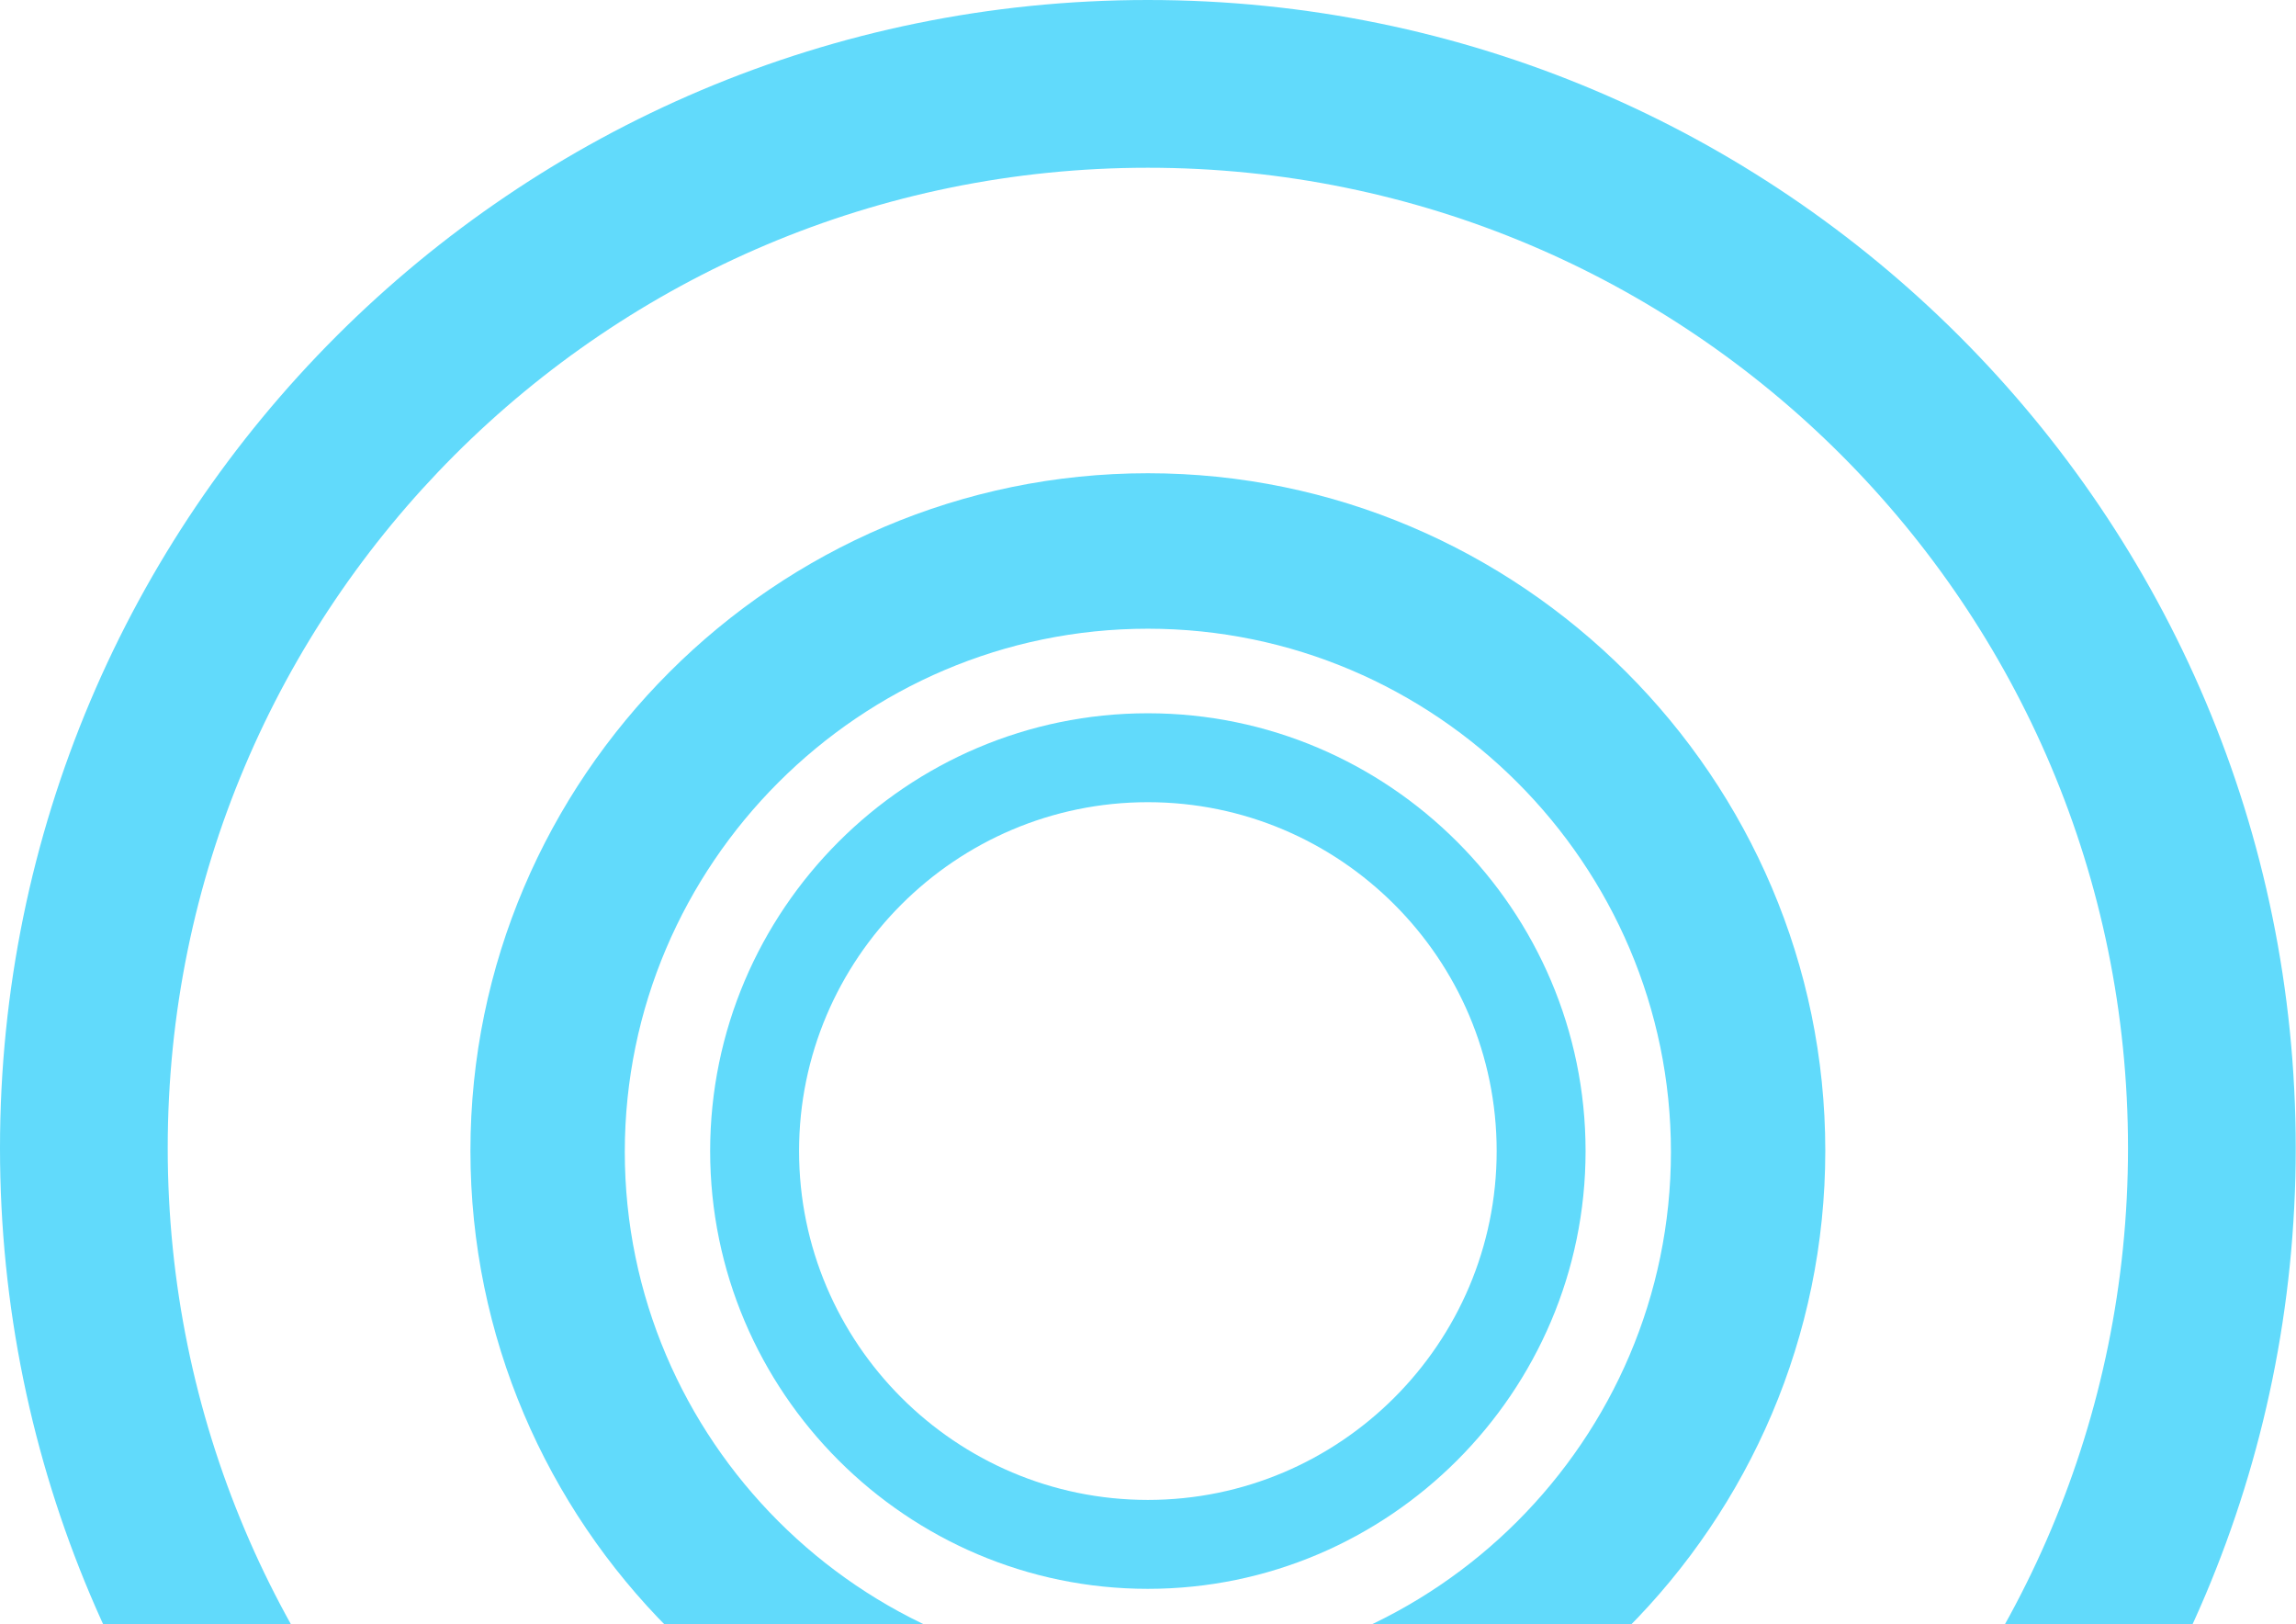
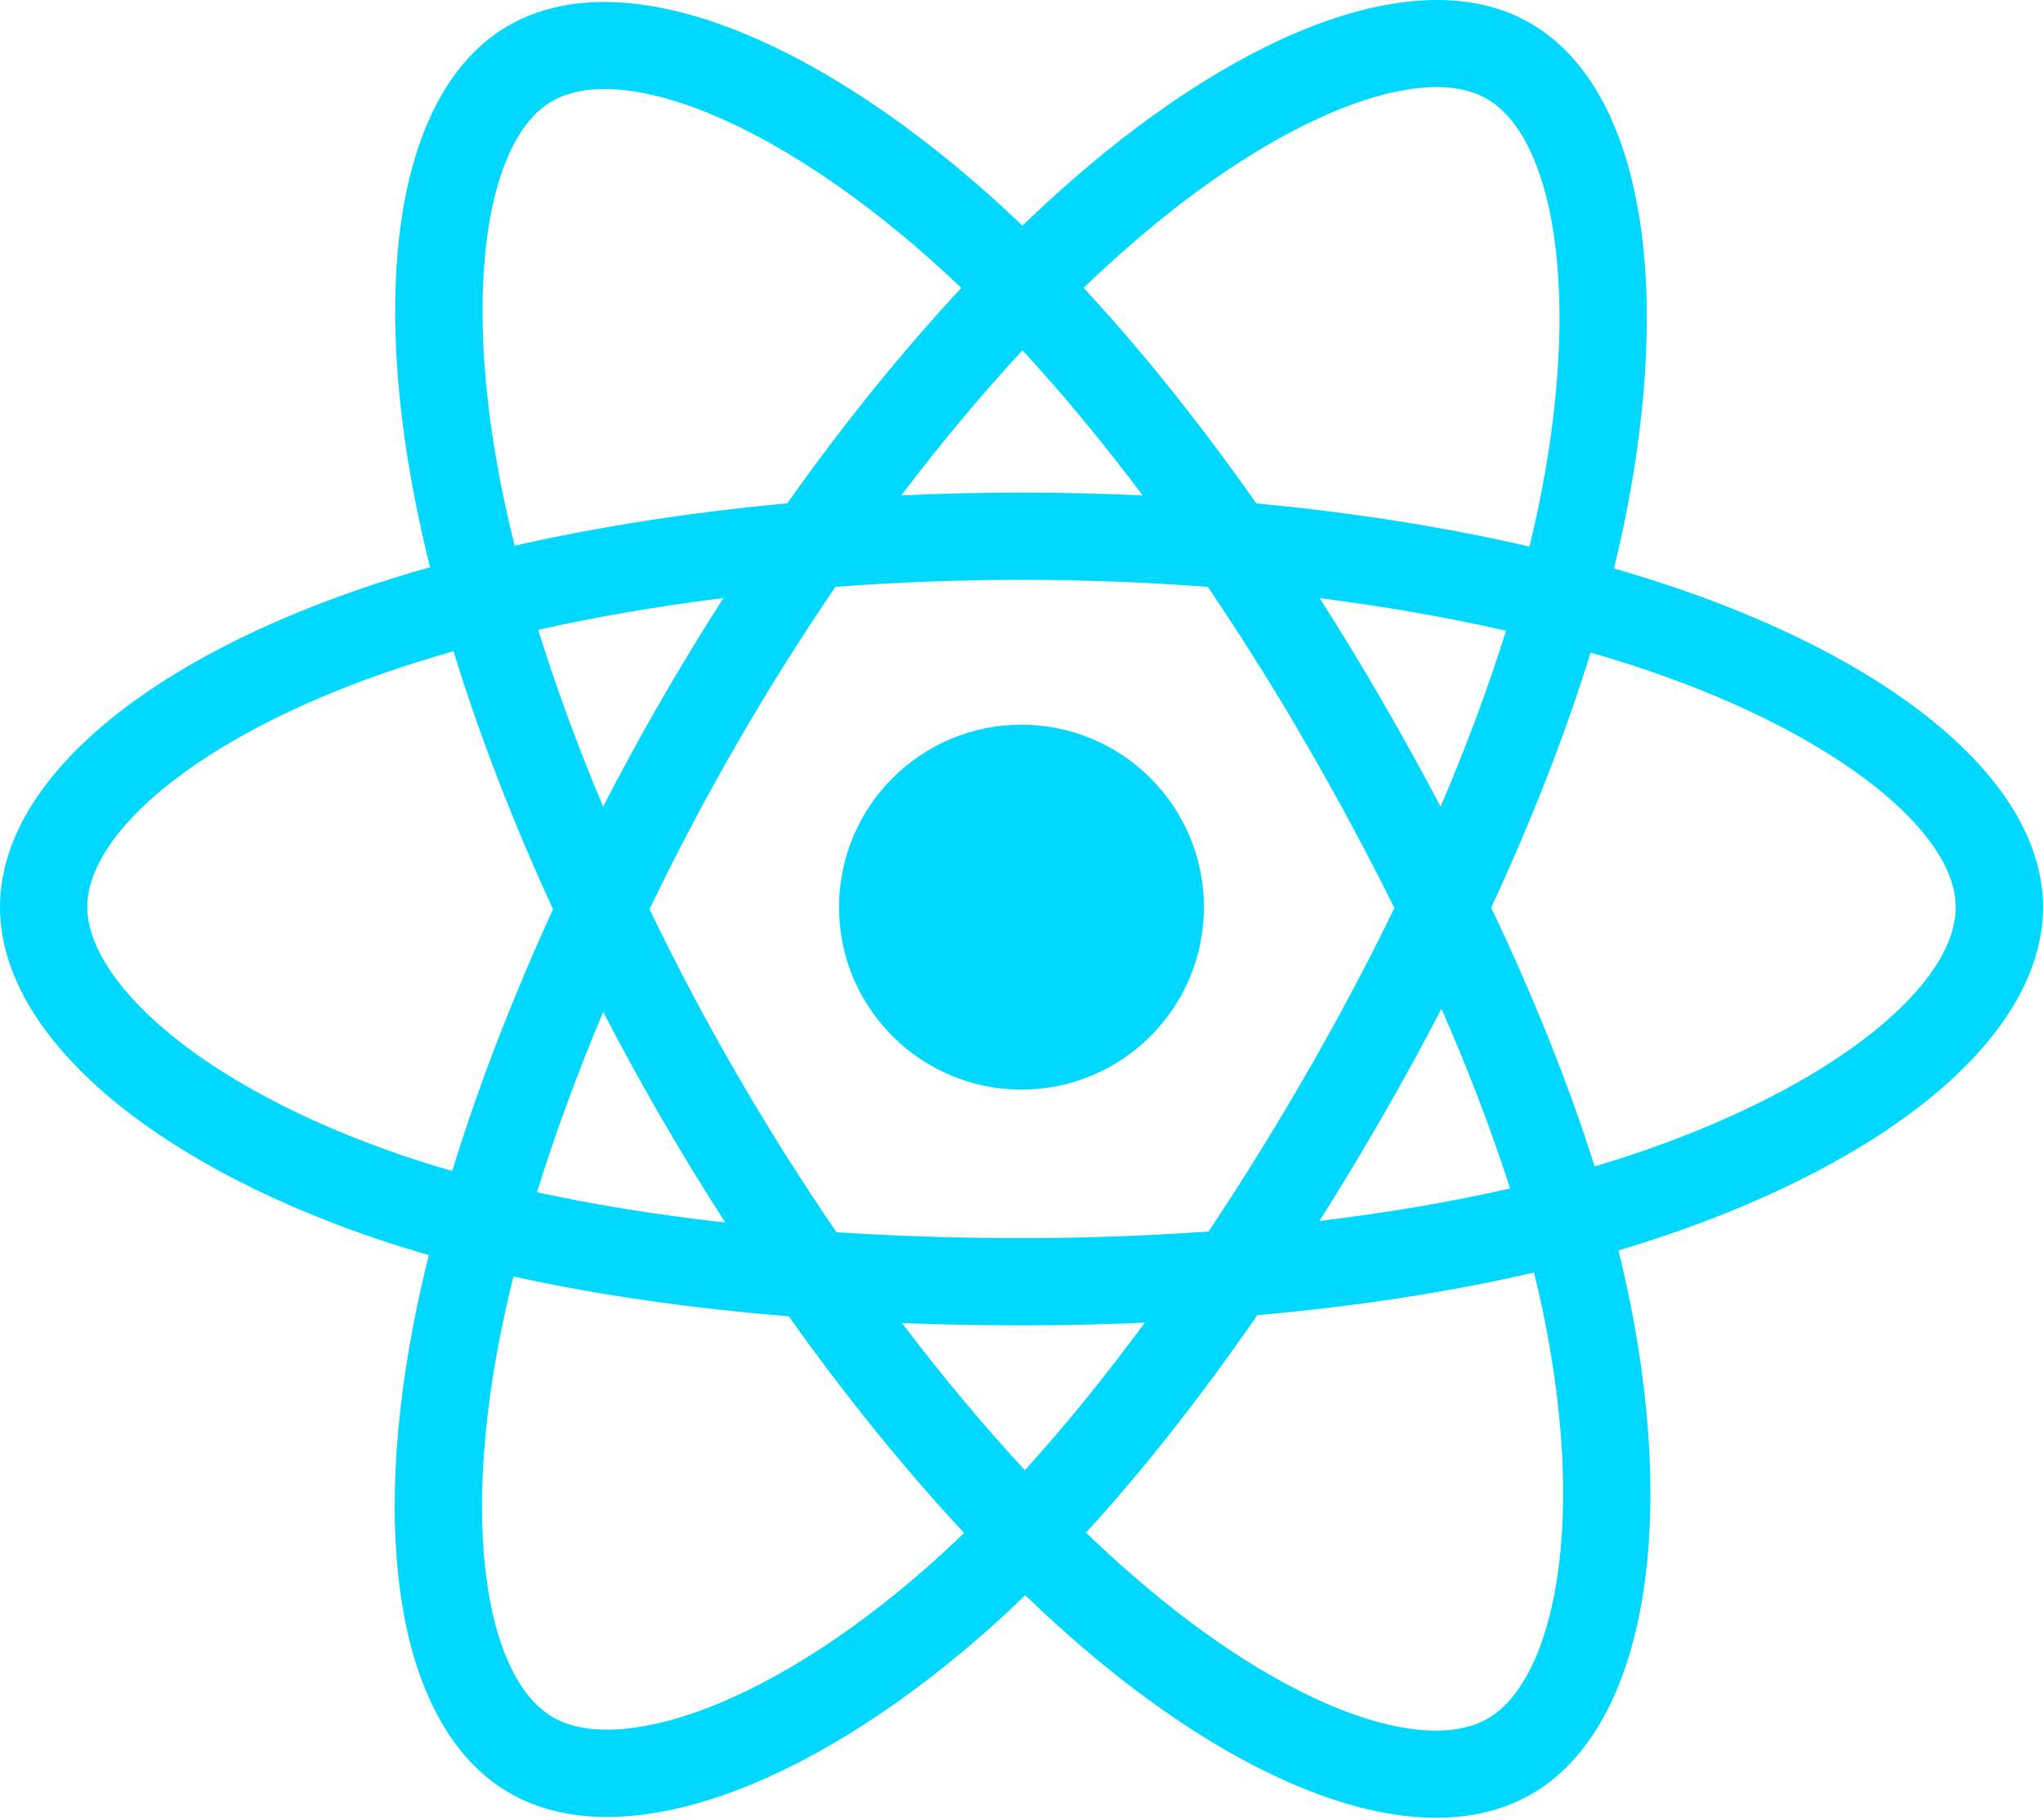
- <svg xmlns="http://www.w3.org/2000/svg" viewBox="0 0 841.9 595.3">
-   <g fill="#61DAFB">
-     <path d="M420.9 0C188.5 0 0 188.5 0 420.9s188.5 420.9 420.9 420.9 420.9-188.5 420.9-420.9S653.3 0 420.9 0zm0 780.3c-198.6 0-359.4-161-359.4-359.4S222.3 61.5 420.9 61.5 780.3 222.3 780.3 420.9 619.5 780.3 420.9 780.3z" />
-     <path d="M420.9 173.5c-136.7 0-248.4 111.7-248.4 248.4s111.7 248.4 248.4 248.4 248.4-111.7 248.4-248.4-111.7-248.4-248.4-248.4zm0 440.6c-105.5 0-191.8-86.3-191.8-191.8s86.3-191.8 191.8-191.8 191.8 86.3 191.8 191.8-86.3 191.8-191.8 191.8z" />
-     <path d="M420.9 261.5c-88.4 0-160.5 72.1-160.5 160.5s72.1 160.5 160.5 160.5 160.5-72.1 160.5-160.5-72.1-160.5-160.5-160.5zm0 288.4c-70.5 0-127.9-57.4-127.9-127.9s57.4-127.9 127.9-127.9 127.9 57.4 127.9 127.9-57.4 127.9-127.9 127.9z" />
-   </g>
+ <svg xmlns="http://www.w3.org/2000/svg" aria-hidden="true" role="img" class="iconify iconify--logos" width="35.93" height="32" preserveAspectRatio="xMidYMid meet" viewBox="0 0 256 228">
+   <path fill="#00D8FF" d="M210.483 73.824a171.49 171.49 0 0 0-8.24-2.597c.465-1.9.893-3.777 1.273-5.621c6.238-30.281 2.16-54.676-11.769-62.708c-13.355-7.7-35.196.329-57.254 19.526a171.23 171.23 0 0 0-6.375 5.848a155.866 155.866 0 0 0-4.241-3.917C100.759 3.829 77.587-4.822 63.673 3.233C50.33 10.957 46.379 33.89 51.995 62.588a170.974 170.974 0 0 0 1.892 8.48c-3.28.932-6.445 1.924-9.474 2.98C17.309 83.498 0 98.307 0 113.668c0 15.865 18.582 31.778 46.812 41.427a145.52 145.52 0 0 0 6.921 2.165a167.467 167.467 0 0 0-2.01 9.138c-5.354 28.2-1.173 50.591 12.134 58.266c13.744 7.926 36.812-.22 59.273-19.855a145.567 145.567 0 0 0 5.342-4.923a168.064 168.064 0 0 0 6.92 6.314c21.758 18.722 43.246 26.282 56.54 18.586c13.731-7.949 18.194-32.003 12.4-61.268a145.016 145.016 0 0 0-1.535-6.842c1.62-.48 3.21-.974 4.76-1.488c29.348-9.723 48.443-25.443 48.443-41.52c0-15.417-17.868-30.326-45.517-39.844Zm-6.365 70.984c-1.4.463-2.836.91-4.3 1.345c-3.24-10.257-7.612-21.163-12.963-32.432c5.106-11 9.31-21.767 12.459-31.957c2.619.758 5.16 1.557 7.61 2.4c23.69 8.156 38.14 20.213 38.14 29.504c0 9.896-15.606 22.743-40.946 31.14Zm-10.514 20.834c2.562 12.94 2.927 24.64 1.23 33.787c-1.524 8.219-4.59 13.698-8.382 15.893c-8.067 4.67-25.32-1.4-43.927-17.412a156.726 156.726 0 0 1-6.437-5.87c7.214-7.889 14.423-17.06 21.459-27.246c12.376-1.098 24.068-2.894 34.671-5.345a134.17 134.17 0 0 1 1.386 6.193ZM87.276 214.515c-7.882 2.783-14.16 2.863-17.955.675c-8.075-4.657-11.432-22.636-6.853-46.752a156.923 156.923 0 0 1 1.869-8.499c10.486 2.32 22.093 3.988 34.498 4.994c7.084 9.967 14.501 19.128 21.976 27.15a134.668 134.668 0 0 1-4.877 4.492c-9.933 8.682-19.886 14.842-28.658 17.94ZM50.35 144.747c-12.483-4.267-22.792-9.812-29.858-15.863c-6.35-5.437-9.555-10.836-9.555-15.216c0-9.322 13.897-21.212 37.076-29.293c2.813-.98 5.757-1.905 8.812-2.773c3.204 10.42 7.406 21.315 12.477 32.332c-5.137 11.18-9.399 22.249-12.634 32.792a134.718 134.718 0 0 1-6.318-1.979Zm12.378-84.26c-4.811-24.587-1.616-43.134 6.425-47.789c8.564-4.958 27.502 2.111 47.463 19.835a144.318 144.318 0 0 1 3.841 3.545c-7.438 7.987-14.787 17.08-21.808 26.988c-12.04 1.116-23.565 2.908-34.161 5.309a160.342 160.342 0 0 1-1.76-7.887Zm110.427 27.268a347.8 347.8 0 0 0-7.785-12.803c8.168 1.033 15.994 2.404 23.343 4.08c-2.206 7.072-4.956 14.465-8.193 22.045a381.151 381.151 0 0 0-7.365-13.322Zm-45.032-43.861c5.044 5.465 10.096 11.566 15.065 18.186a322.04 322.04 0 0 0-30.257-.006c4.974-6.559 10.069-12.652 15.192-18.18ZM82.802 87.83a323.167 323.167 0 0 0-7.227 13.238c-3.184-7.553-5.909-14.98-8.134-22.152c7.304-1.634 15.093-2.97 23.209-3.984a321.524 321.524 0 0 0-7.848 12.897Zm8.081 65.352c-8.385-.936-16.291-2.203-23.593-3.793c2.26-7.3 5.045-14.885 8.298-22.6a321.187 321.187 0 0 0 7.257 13.246c2.594 4.48 5.28 8.868 8.038 13.147Zm37.542 31.03c-5.184-5.592-10.354-11.779-15.403-18.433c4.902.192 9.899.29 14.978.29c5.218 0 10.376-.117 15.453-.343c-4.985 6.774-10.018 12.97-15.028 18.486Zm52.198-57.817c3.422 7.8 6.306 15.345 8.596 22.52c-7.422 1.694-15.436 3.058-23.88 4.071a382.417 382.417 0 0 0 7.859-13.026a347.403 347.403 0 0 0 7.425-13.565Zm-16.898 8.101a358.557 358.557 0 0 1-12.281 19.815a329.4 329.4 0 0 1-23.444.823c-7.967 0-15.716-.248-23.178-.732a310.202 310.202 0 0 1-12.513-19.846h.001a307.41 307.41 0 0 1-10.923-20.627a310.278 310.278 0 0 1 10.89-20.637l-.001.001a307.318 307.318 0 0 1 12.413-19.761c7.613-.576 15.42-.876 23.31-.876H128c7.926 0 15.743.303 23.354.883a329.357 329.357 0 0 1 12.335 19.695a358.489 358.489 0 0 1 11.036 20.54a329.472 329.472 0 0 1-11 20.722Zm22.56-122.124c8.572 4.944 11.906 24.881 6.52 51.026c-.344 1.668-.73 3.367-1.15 5.09c-10.622-2.452-22.155-4.275-34.23-5.408c-7.034-10.017-14.323-19.124-21.64-27.008a160.789 160.789 0 0 1 5.888-5.4c18.9-16.447 36.564-22.941 44.612-18.3ZM128 90.808c12.625 0 22.86 10.235 22.86 22.86s-10.235 22.86-22.86 22.86s-22.86-10.235-22.86-22.86s10.235-22.86 22.86-22.86Z" />
</svg>
